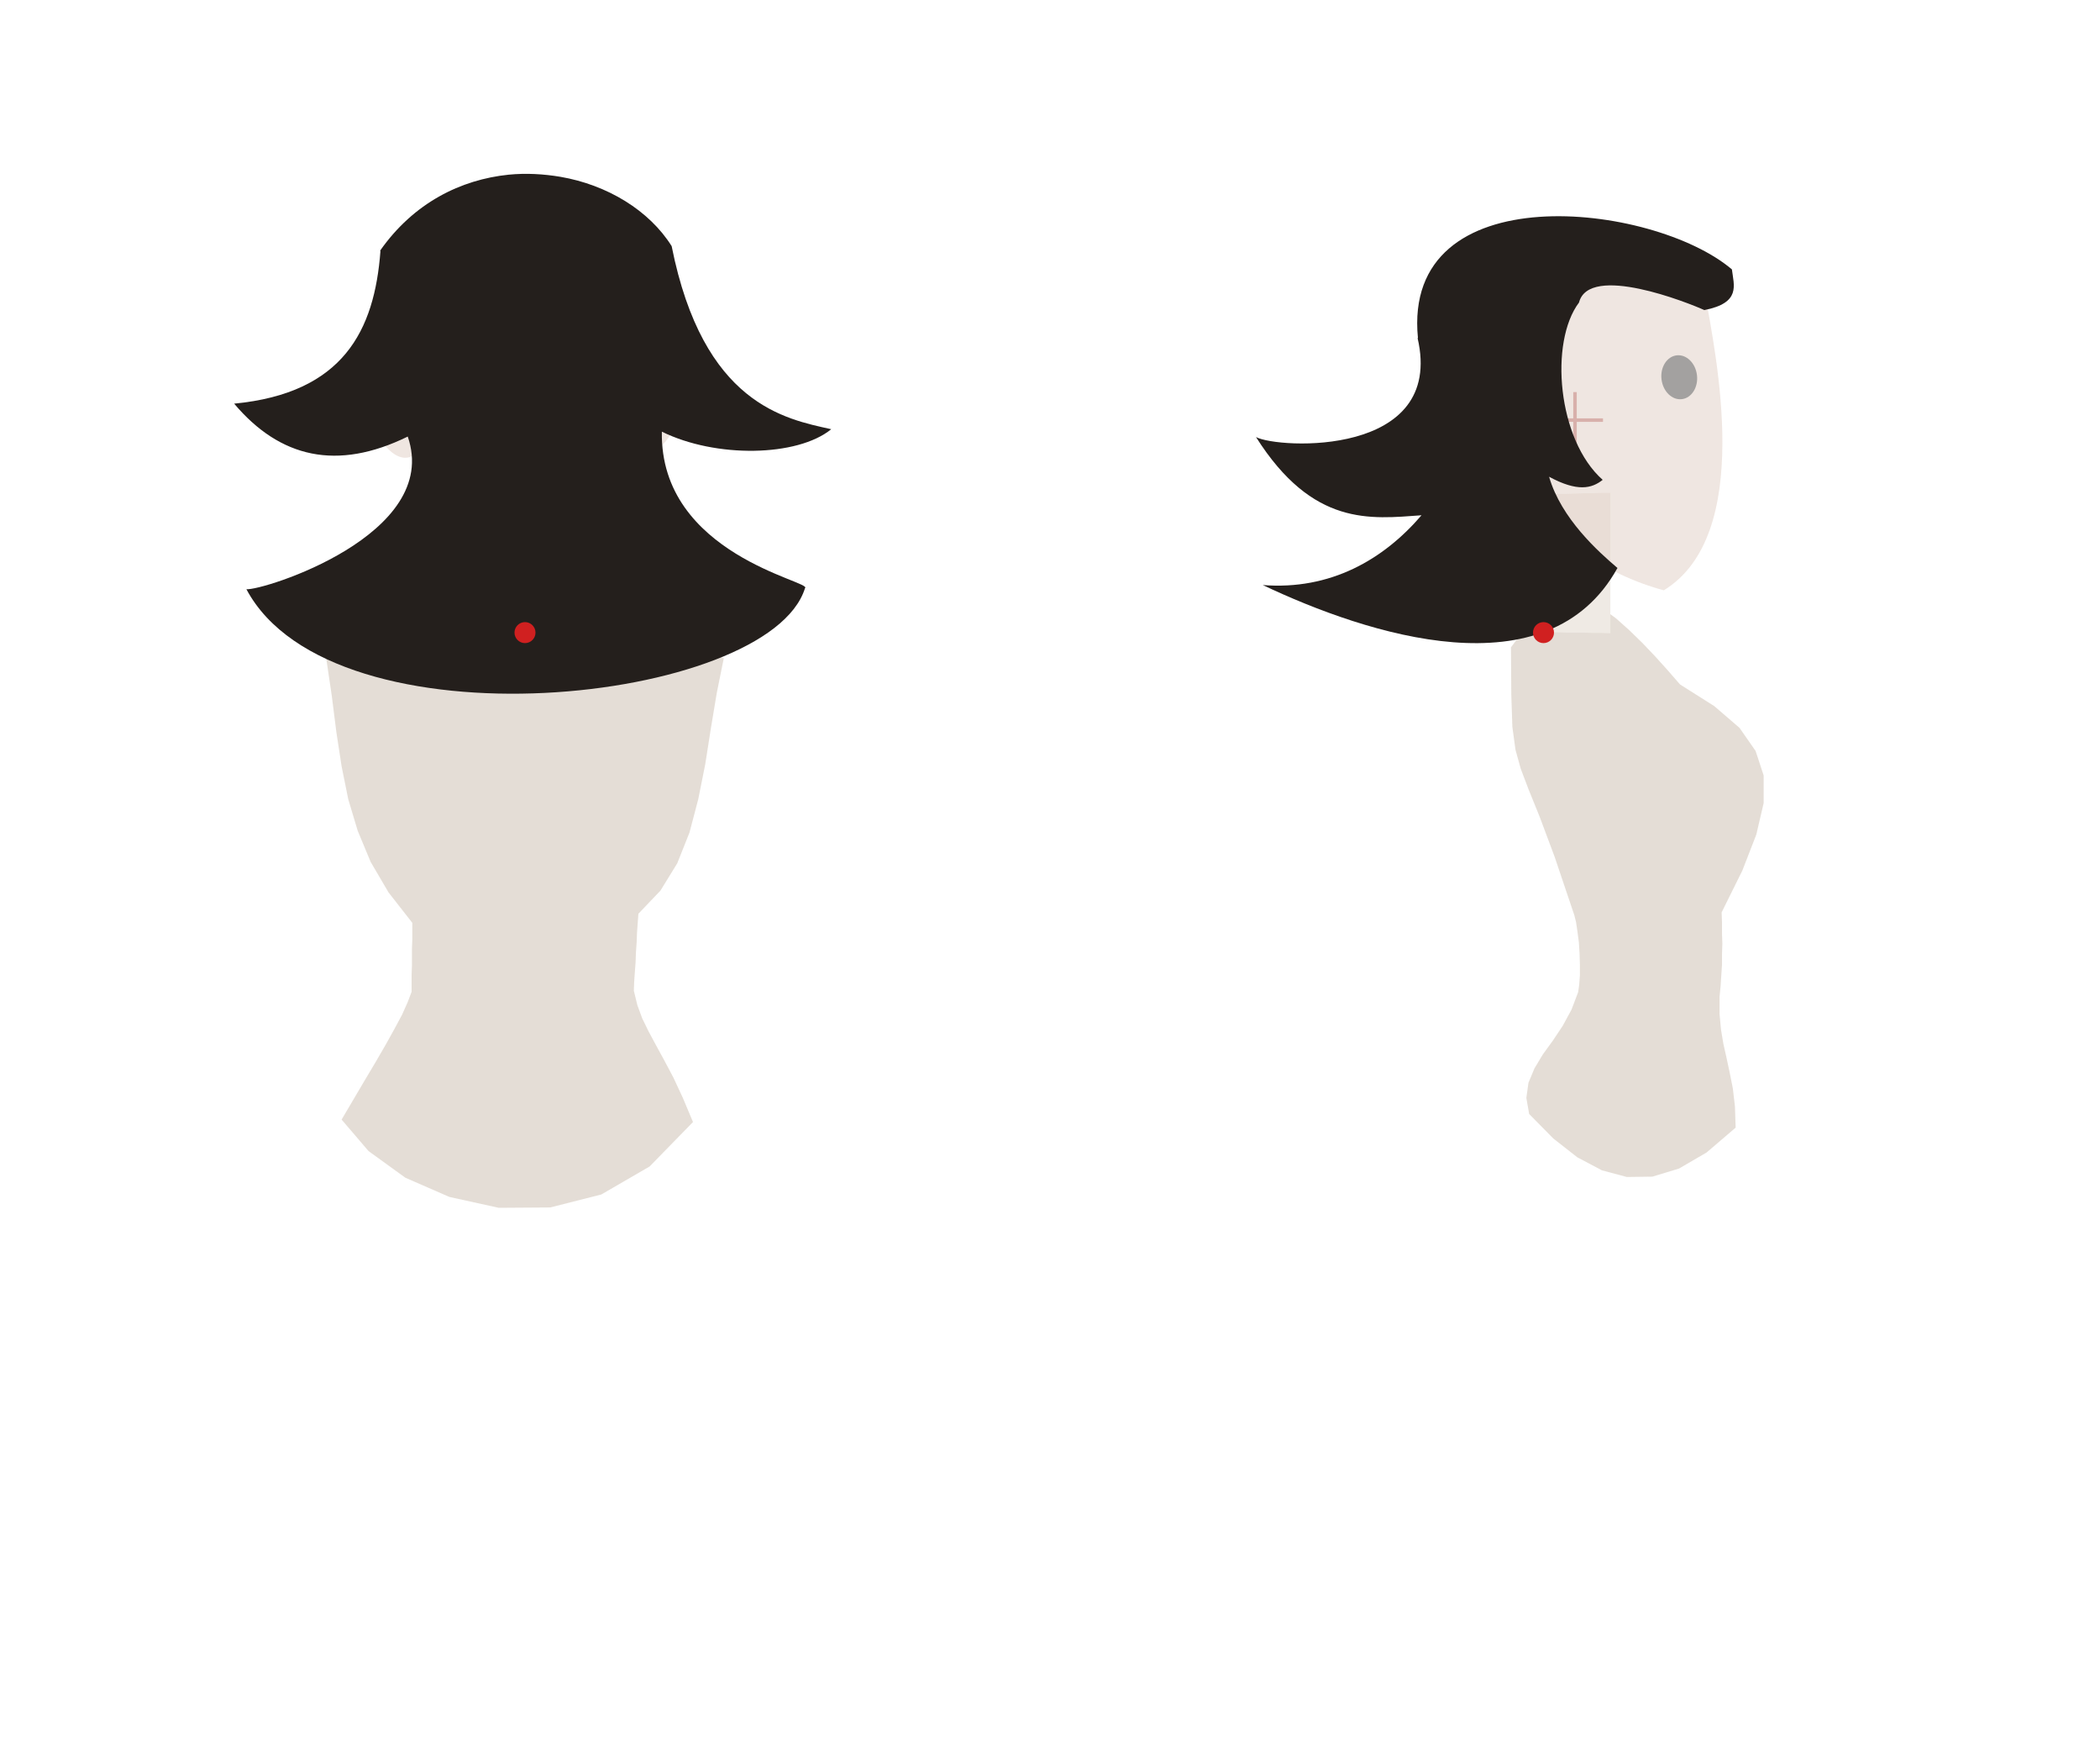
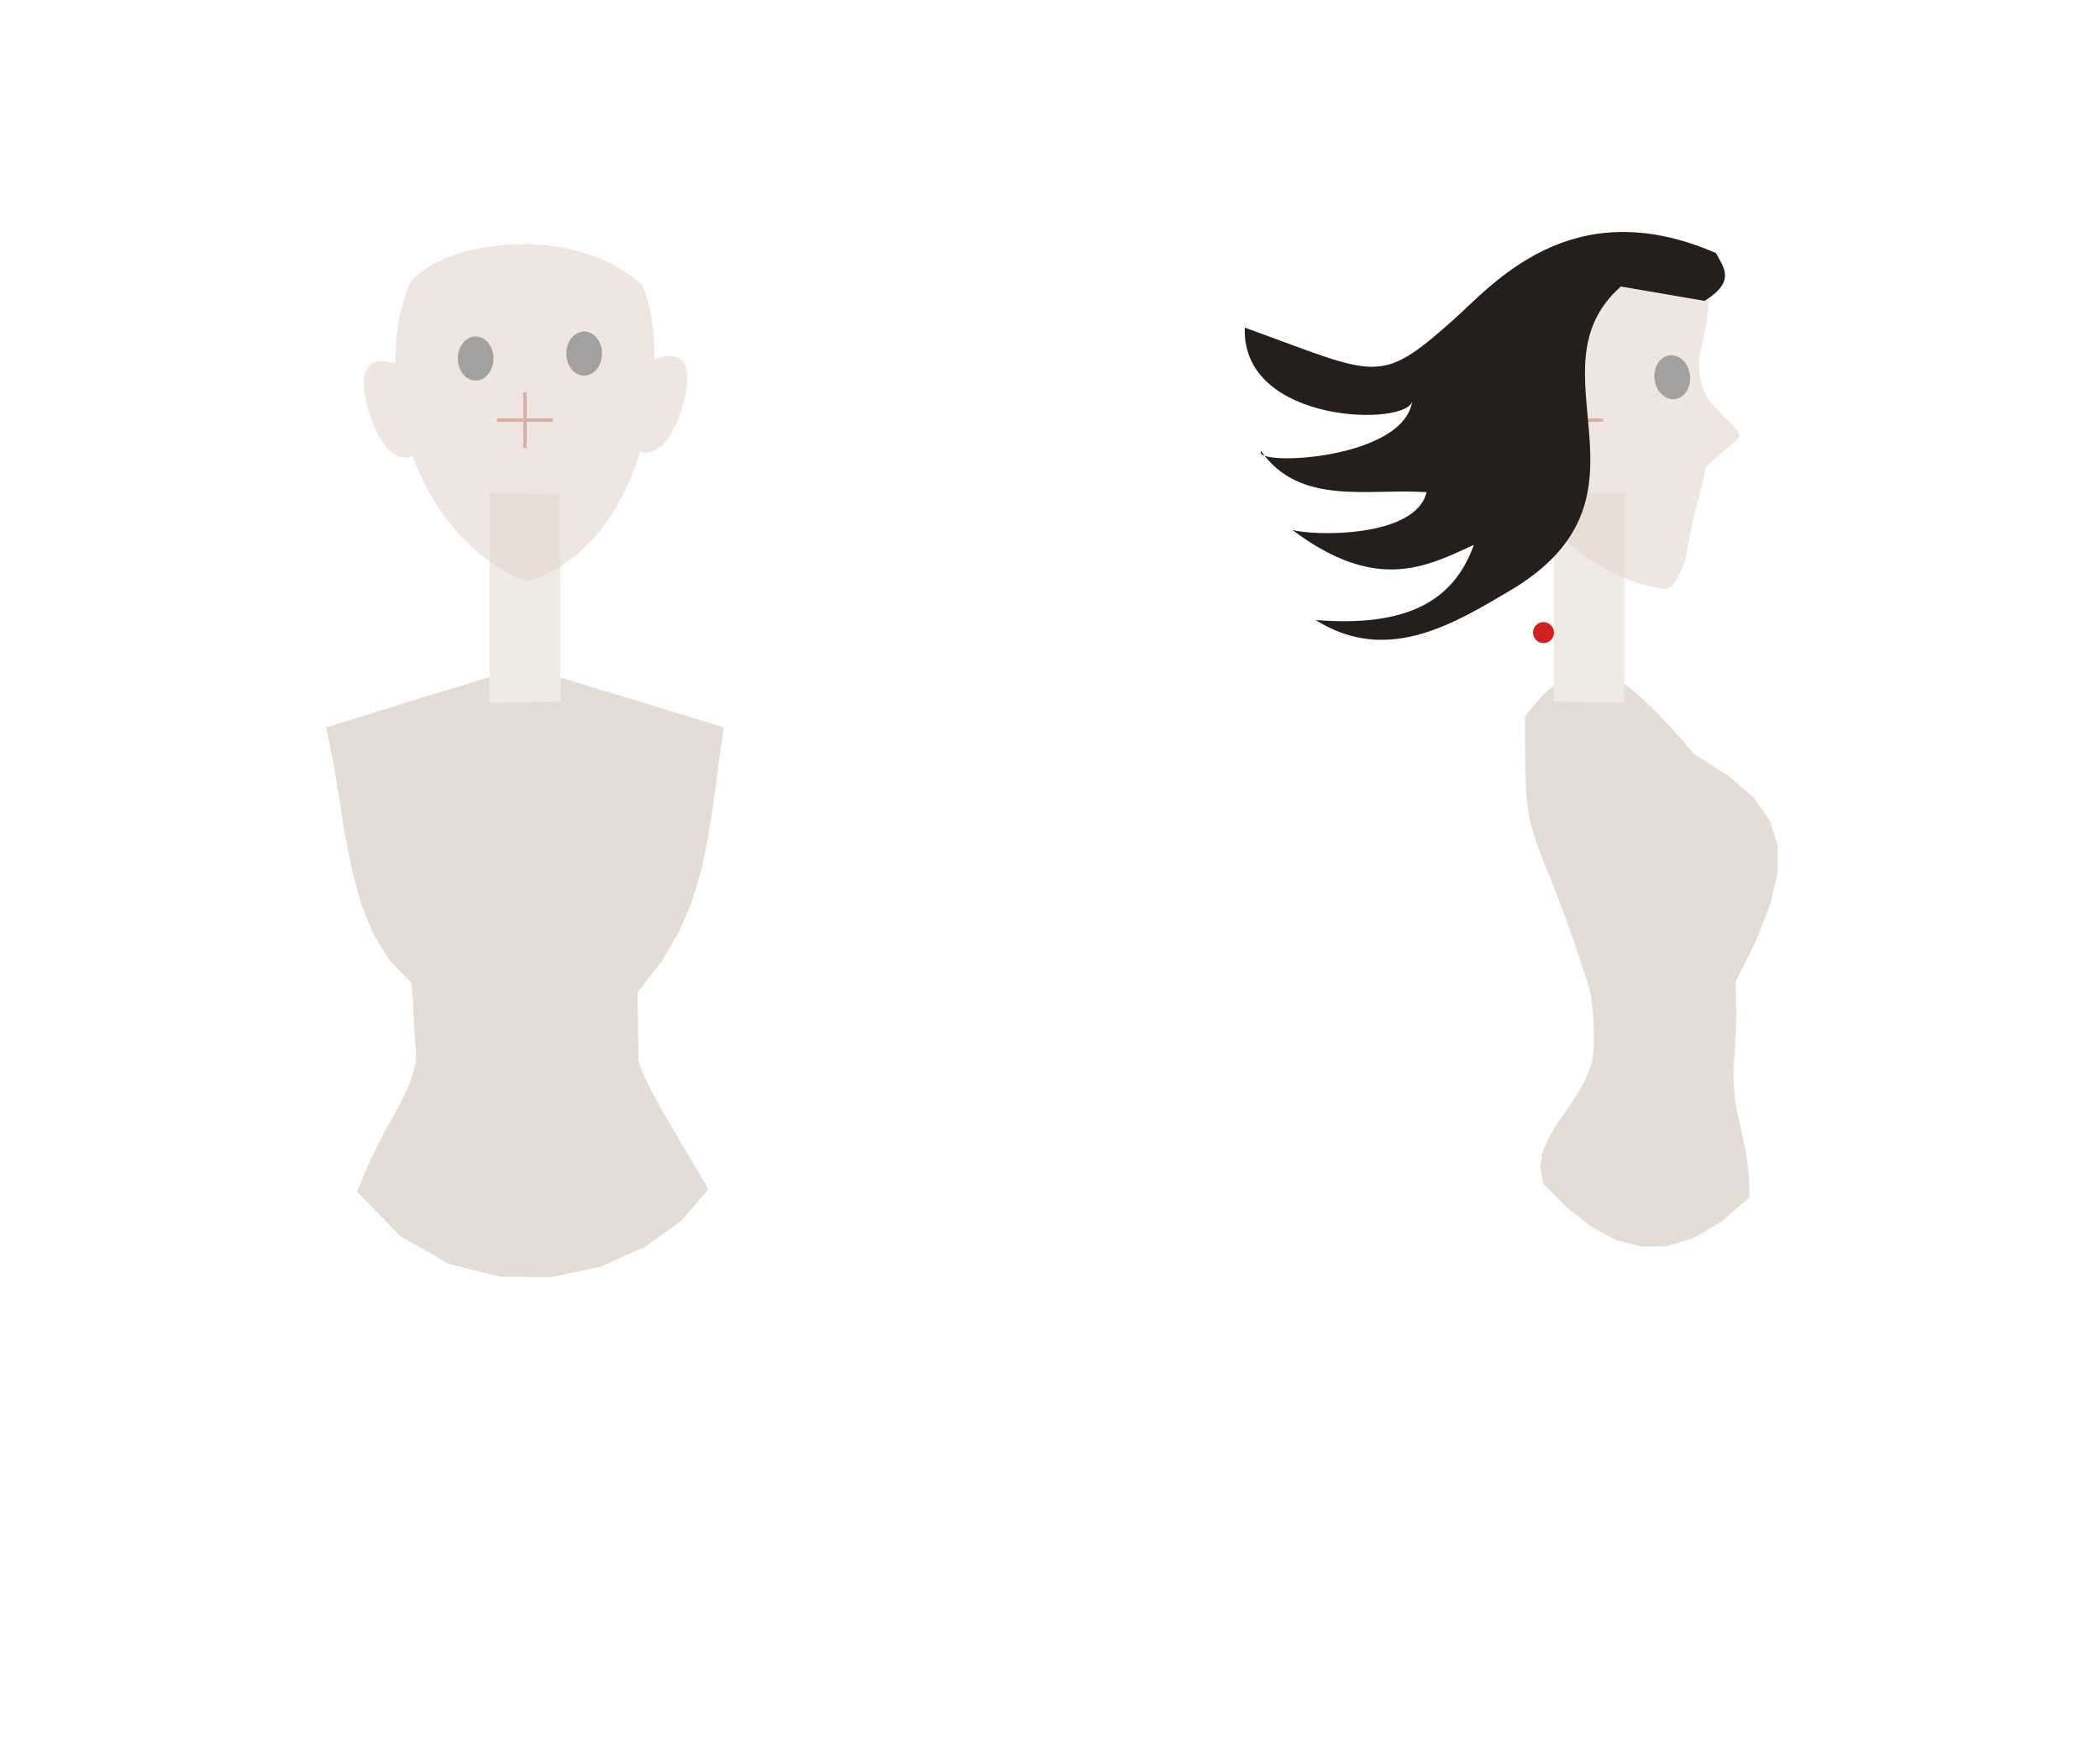
<svg xmlns="http://www.w3.org/2000/svg" width="1200" height="1000" viewBox="-1.5 -1.2 6 5" version="1.1" id="svg463">
  <defs id="defs467" />
  <g id="g417">
    <g opacity="0.7" id="g395">
-       <path d="M0.568 0.68L0.498 0.658L0.427 0.636L0.356 0.614L0.286 0.592L0.215 0.57L0.144 0.548L0.074 0.526L0.003 0.504L-0.068 0.526L-0.14 0.548L-0.211 0.57L-0.283 0.592L-0.354 0.614L-0.425 0.636L-0.497 0.658L-0.568 0.68L-0.552 0.788L-0.539 0.891L-0.524 0.989L-0.505 1.083L-0.478 1.173L-0.441 1.262L-0.39 1.349L-0.322 1.436L-0.322 1.46L-0.322 1.485L-0.323 1.51L-0.323 1.534L-0.323 1.559L-0.324 1.584L-0.324 1.608L-0.324 1.633L-0.335 1.662L-0.351 1.698L-0.373 1.739L-0.398 1.784L-0.427 1.834L-0.458 1.886L-0.491 1.942L-0.524 1.998L-0.447 2.088L-0.342 2.164L-0.216 2.219L-0.075 2.25L0.072 2.249L0.218 2.212L0.356 2.132L0.48 2.005L0.451 1.936L0.424 1.878L0.398 1.829L0.374 1.785L0.353 1.746L0.335 1.709L0.321 1.671L0.311 1.63L0.312 1.603L0.314 1.575L0.316 1.548L0.317 1.52L0.319 1.492L0.32 1.465L0.322 1.437L0.324 1.41L0.387 1.344L0.435 1.266L0.47 1.178L0.495 1.083L0.515 0.983L0.531 0.881L0.548 0.779Z" fill="#d9cfc4" id="path373" />
-       <path d="M0.101 0.609L0.101 0.558L0.101 0.508L0.101 0.458L0.101 0.408L0.101 0.358L0.101 0.308L0.101 0.258L0.101 0.208L0.076 0.208L0.05 0.209L0.025 0.209L0 0.21L-0.025 0.211L-0.05 0.211L-0.076 0.212L-0.101 0.212L-0.101 0.262L-0.101 0.311L-0.101 0.36L-0.101 0.409L-0.101 0.458L-0.101 0.507L-0.101 0.557L-0.101 0.606L-0.076 0.606L-0.051 0.606L-0.025 0.607L0 0.607L0.025 0.607L0.051 0.608L0.076 0.608Z" fill="#e8e1d9" id="path375" />
-       <path d="M-0.08 0H0.08M0 -0.08V0.08" stroke="#b04040" stroke-width="0.01" fill="none" id="path377" />
-       <g opacity="0.6" id="g393">
-         <g id="g385">
-           <path style="fill:#d9c3b6;fill-opacity:1;stroke-width:0.015" d="m -0.331,-0.388 c 0.08,-0.12 0.465,-0.184 0.666,0.003 0.087,0.185 0.024,0.743 -0.331,0.846 -0.333,-0.133 -0.443,-0.594 -0.334,-0.849 z" id="path379" />
-           <path style="fill:#d9c3b6;fill-opacity:1;stroke-width:0.015" d="m 0.312,0.066 0.059,-0.239 c 9.196e-4,-0.002 0.137,-0.06 0.079,0.134 -0.047,0.159 -0.131,0.148 -0.138,0.105 z" id="path381" />
-           <path style="fill:#d9c3b6;fill-opacity:1;stroke-width:0.015" d="m -0.308,0.08 -0.059,-0.239 c -9.204e-4,-0.002 -0.137,-0.06 -0.079,0.134 0.047,0.159 0.131,0.148 0.138,0.105 z" id="path383" />
+       <path d="M-0.568 0.878L-0.498 0.856L-0.427 0.834L-0.356 0.812L-0.286 0.79L-0.215 0.769L-0.144 0.747L-0.074 0.725L-0.003 0.703L0.068 0.725L0.14 0.747L0.211 0.769L0.283 0.79L0.354 0.812L0.425 0.834L0.497 0.856L0.568 0.878L0.552 0.987L0.539 1.09L0.524 1.187L0.505 1.281L0.478 1.372L0.441 1.46L0.39 1.547L0.322 1.634L0.322 1.659L0.322 1.683L0.323 1.708L0.323 1.733L0.323 1.757L0.324 1.782L0.324 1.807L0.324 1.832L0.335 1.861L0.351 1.896L0.373 1.937L0.398 1.983L0.427 2.032L0.458 2.085L0.491 2.14L0.524 2.197L0.447 2.287L0.342 2.362L0.216 2.418L0.075 2.448L-0.072 2.447L-0.218 2.41L-0.356 2.331L-0.48 2.204L-0.451 2.135L-0.424 2.077L-0.398 2.027L-0.374 1.984L-0.353 1.945L-0.335 1.908L-0.321 1.87L-0.311 1.829L-0.312 1.801L-0.314 1.774L-0.316 1.746L-0.317 1.719L-0.319 1.691L-0.32 1.664L-0.322 1.636L-0.324 1.608L-0.387 1.543L-0.435 1.465L-0.47 1.377L-0.495 1.282L-0.515 1.182L-0.531 1.079L-0.548 0.977Z" fill="#d9cfc4" />
+       <path d="M-0.101 0.808L-0.101 0.733L-0.101 0.657L-0.101 0.582L-0.101 0.507L-0.101 0.432L-0.101 0.357L-0.101 0.282L-0.101 0.207L-0.076 0.207L-0.05 0.208L-0.025 0.209L0 0.21L0.025 0.211L0.05 0.212L0.076 0.213L0.101 0.214L0.101 0.287L0.101 0.361L0.101 0.435L0.101 0.509L0.101 0.582L0.101 0.656L0.101 0.73L0.101 0.804L0.076 0.804L0.051 0.805L0.025 0.805L0 0.806L-0.025 0.806L-0.051 0.807L-0.076 0.807Z" fill="#e8e1d9" />
+       <path d="M-0.08 0H0.08M0 -0.08V0.08" stroke="#b04040" stroke-width="0.01" fill="none" />
+       <g opacity="0.6">
+         <g>
+           <path style="fill:#d9c3b6;fill-opacity:1;stroke-width:0.015" d="m -0.331,-0.388 c 0.08,-0.12 0.465,-0.184 0.666,0.003 0.087,0.185 0.024,0.743 -0.331,0.846 -0.333,-0.133 -0.443,-0.594 -0.334,-0.849 z" />
+           <path style="fill:#d9c3b6;fill-opacity:1;stroke-width:0.015" d="m 0.312,0.066 0.059,-0.239 c 9.196e-4,-0.002 0.137,-0.06 0.079,0.134 -0.047,0.159 -0.131,0.148 -0.138,0.105 z" />
+           <path style="fill:#d9c3b6;fill-opacity:1;stroke-width:0.015" d="m -0.308,0.08 -0.059,-0.239 c -9.204e-4,-0.002 -0.137,-0.06 -0.079,0.134 0.047,0.159 0.131,0.148 0.138,0.105 z" />
        </g>
-         <g id="g391">
-           <ellipse style="fill:#241f1c;stroke-width:0.015" cx="-0.141" cy="-0.176" rx="0.051" ry="0.063" id="ellipse387" />
-           <ellipse style="fill:#241f1c;stroke-width:0.015" cx="0.169" cy="-0.19" rx="0.051" ry="0.063" id="ellipse389" />
+         <g>
+           <ellipse style="fill:#241f1c;stroke-width:0.015" cx="-0.141" cy="-0.176" rx="0.051" ry="0.063" />
+           <ellipse style="fill:#241f1c;stroke-width:0.015" cx="0.169" cy="-0.19" rx="0.051" ry="0.063" />
        </g>
      </g>
    </g>
-     <g id="g401">
-       <g id="g399">
-         <path style="fill:#241f1c;fill-opacity:1;stroke-width:0.015" d="m -0.413,-0.483 c -0.017,0.227 -0.106,0.406 -0.418,0.436 0.131,0.155 0.294,0.193 0.496,0.094 0.097,0.281 -0.416,0.441 -0.461,0.436 0.247,0.464 1.494,0.327 1.596,-0.003 0.024,-0.019 -0.415,-0.095 -0.409,-0.447 0.154,0.076 0.387,0.072 0.484,-0.007 -0.131,-0.029 -0.366,-0.071 -0.456,-0.523 -0.064,-0.102 -0.184,-0.175 -0.318,-0.198 -0.048,-0.008 -0.098,-0.011 -0.148,-0.006 -0.136,0.014 -0.271,0.08 -0.367,0.217 z" id="path397" />
-       </g>
-     </g>
+     <g id="g401" />
    <g id="g407" />
    <g id="g409" />
    <g id="g411" />
-     <g id="g415">
-       <circle cx="0" cy="0.607" r="0.03" fill="#d02020" id="circle413" />
-     </g>
+     <g id="g415" />
  </g>
  <g transform="translate(3 0)" id="g461">
    <g opacity="0.7" id="g439">
-       <path d="M0.3 0.755L0.267 0.717L0.231 0.677L0.193 0.637L0.155 0.6L0.118 0.567L0.083 0.541L0.053 0.525L0.028 0.519L-0.012 0.523L-0.046 0.532L-0.076 0.544L-0.102 0.561L-0.125 0.58L-0.146 0.602L-0.165 0.625L-0.183 0.649L-0.182 0.784L-0.179 0.876L-0.17 0.942L-0.155 0.996L-0.133 1.054L-0.101 1.133L-0.058 1.248L-0.002 1.414L0.003 1.434L0.007 1.461L0.011 1.491L0.013 1.523L0.014 1.555L0.014 1.586L0.012 1.613L0.009 1.634L-0.01 1.684L-0.035 1.73L-0.063 1.772L-0.092 1.812L-0.116 1.852L-0.133 1.893L-0.139 1.936L-0.131 1.982L-0.062 2.052L0.007 2.106L0.077 2.143L0.148 2.162L0.221 2.161L0.297 2.138L0.376 2.092L0.459 2.021L0.457 1.961L0.451 1.909L0.442 1.864L0.433 1.822L0.424 1.782L0.417 1.74L0.413 1.696L0.413 1.647L0.416 1.617L0.418 1.586L0.42 1.556L0.42 1.526L0.421 1.496L0.42 1.466L0.42 1.436L0.419 1.406L0.478 1.287L0.518 1.184L0.539 1.094L0.539 1.015L0.516 0.945L0.47 0.879L0.398 0.817Z" fill="#d9cfc4" id="path419" />
-       <path d="M0.101 0.609L0.101 0.558L0.101 0.508L0.101 0.458L0.101 0.408L0.101 0.358L0.101 0.308L0.101 0.258L0.101 0.208L0.076 0.208L0.05 0.209L0.025 0.209L0 0.21L-0.025 0.211L-0.05 0.211L-0.076 0.212L-0.101 0.212L-0.101 0.262L-0.101 0.311L-0.101 0.36L-0.101 0.409L-0.101 0.458L-0.101 0.507L-0.101 0.557L-0.101 0.606L-0.076 0.606L-0.051 0.606L-0.025 0.607L0 0.607L0.025 0.607L0.051 0.608L0.076 0.608Z" fill="#e8e1d9" id="path421" />
-       <path d="M-0.08 0H0.08M0 -0.08V0.08" stroke="#b04040" stroke-width="0.01" fill="none" id="path423" />
-       <g opacity="0.6" id="g437">
-         <g id="g429">
-           <g transform="matrix(0.99292 -0.118786 0.118786 0.99292 -0.053599 0.004236)" id="g427">
-             <path style="fill:#d9c3b6;fill-opacity:1;stroke-width:0.015" d="m -0.201,-0.261 c 0.078,-0.092 0.46,-0.188 0.666,-0.057 0.011,0.191 0.057,0.707 -0.217,0.833 -0.333,-0.133 -0.557,-0.521 -0.449,-0.776 z" id="path425" />
-           </g>
+       <path d="M0.34 0.954L0.307 0.915L0.271 0.875L0.233 0.835L0.195 0.798L0.158 0.766L0.123 0.74L0.093 0.723L0.068 0.718L0.028 0.721L-0.006 0.73L-0.036 0.743L-0.062 0.76L-0.085 0.779L-0.106 0.801L-0.125 0.824L-0.143 0.848L-0.142 0.983L-0.139 1.075L-0.13 1.14L-0.115 1.194L-0.093 1.253L-0.061 1.332L-0.018 1.446L0.038 1.613L0.043 1.633L0.047 1.659L0.051 1.689L0.053 1.722L0.054 1.754L0.054 1.784L0.052 1.811L0.049 1.833L0.03 1.883L0.005 1.928L-0.023 1.97L-0.052 2.011L-0.076 2.051L-0.093 2.091L-0.099 2.134L-0.091 2.181L-0.022 2.25L0.047 2.304L0.117 2.342L0.188 2.361L0.261 2.36L0.337 2.337L0.416 2.291L0.499 2.22L0.497 2.16L0.491 2.108L0.482 2.062L0.473 2.02L0.464 1.98L0.457 1.939L0.453 1.895L0.453 1.845L0.456 1.815L0.458 1.785L0.46 1.755L0.46 1.725L0.461 1.695L0.46 1.665L0.46 1.635L0.459 1.604L0.518 1.486L0.558 1.383L0.579 1.293L0.579 1.214L0.556 1.143L0.51 1.078L0.438 1.016Z" fill="#d9cfc4" />
+       <path d="M0.141 0.808L0.141 0.733L0.141 0.657L0.141 0.582L0.141 0.507L0.141 0.432L0.141 0.357L0.141 0.282L0.141 0.207L0.116 0.207L0.09 0.208L0.065 0.209L0.04 0.21L0.015 0.211L-0.01 0.212L-0.036 0.213L-0.061 0.214L-0.061 0.287L-0.061 0.361L-0.061 0.435L-0.061 0.509L-0.061 0.582L-0.061 0.656L-0.061 0.73L-0.061 0.804L-0.036 0.804L-0.011 0.805L0.015 0.805L0.04 0.806L0.065 0.806L0.091 0.807L0.116 0.807Z" fill="#e8e1d9" />
+       <path d="M-0.08 0H0.08M0 -0.08V0.08" stroke="#b04040" stroke-width="0.01" fill="none" />
+       <g opacity="0.6">
+         <g>
+           <path style="fill:#d9c3b6;fill-opacity:1;stroke:none;stroke-width:0.01;stroke-opacity:1" d="m -1.624,-0.363 c 0.018,0.02 -0.013,0.15 -0.021,0.182 -0.001,0.039 -0.004,0.093 0.047,0.147 0.051,0.054 0.081,0.072 0.061,0.091 -0.02,0.018 -0.085,0.067 -0.092,0.083 0.003,0.007 -0.017,0.077 -0.035,0.152 -0.01,0.041 -0.013,0.08 -0.024,0.114 -0.013,0.041 -0.034,0.074 -0.053,0.077 -0.31,-0.041 -0.598,-0.435 -0.546,-0.727 0,0 0.394,-0.234 0.663,-0.12 z" transform="translate(2)" />
        </g>
-         <g id="g435">
-           <g transform="matrix(0.99292 -0.118786 0.118786 0.99292 -0.053599 0.004236)" id="g433">
-             <ellipse style="fill:#241f1c;stroke-width:0.015" cx="0.364" cy="-0.084" rx="0.051" ry="0.063" id="ellipse431" />
+         <g>
+           <g transform="rotate(-6.822044,-0.00126443,0.6195179)">
+             <ellipse style="fill:#241f1c;stroke-width:0.015" cx="0.364" cy="-0.084" rx="0.051" ry="0.063" />
          </g>
        </g>
      </g>
    </g>
    <g id="g441" />
    <g id="g447" />
    <g id="g449" />
    <g id="g455">
-       <g transform="matrix(0.99292 -0.118786 0.118786 0.99292 -0.053599 0.004236)" id="g453">
-         <path style="fill:#241f1c;fill-opacity:1;stroke-width:0.015" d="m -0.365,-0.284 c 0.038,0.348 -0.433,0.267 -0.492,0.226 0.131,0.274 0.297,0.271 0.443,0.278 -0.123,0.113 -0.284,0.182 -0.474,0.144 0.28,0.176 0.772,0.405 1.012,0.072 C 0.076,0.384 -0.019,0.277 -0.039,0.154 c 0.075,0.053 0.117,0.048 0.151,0.027 -0.115,-0.129 -0.105,-0.409 -0.007,-0.511 0.042,-0.108 0.31,0.038 0.353,0.064 0.107,-0.008 0.092,-0.06 0.092,-0.106 -0.201,-0.217 -0.904,-0.384 -0.914,0.088 z" id="path451" />
+       <g transform="rotate(-27.55868,0.03587526,0.00250751)" id="g453">
+         <path style="fill:#241f1c;fill-opacity:1;stroke-width:0.015" d="m -0.381,-0.281 c -0.098,0.142 -0.494,-0.045 -0.45,-0.072 0.026,0.192 0.221,0.235 0.365,0.323 -0.089,0.103 -0.348,-0.041 -0.39,-0.082 0.131,0.274 0.294,0.27 0.44,0.278 -0.123,0.114 -0.276,0.122 -0.5,-0.019 0.123,0.211 0.35,0.192 0.541,0.182 0.514,-0.034 0.323,-0.536 0.673,-0.623 l 0.193,0.147 c 0.107,-0.008 0.092,-0.06 0.092,-0.106 -0.285,-0.353 -0.612,-0.213 -0.757,-0.177 -0.274,0.068 -0.261,0.041 -0.535,-0.257 -0.138,0.243 0.288,0.469 0.328,0.406 z" id="path451" />
      </g>
    </g>
    <g id="g459">
      <circle cx="-0.09" cy="0.607" r="0.03" fill="#d02020" id="circle457" />
    </g>
  </g>
</svg>
